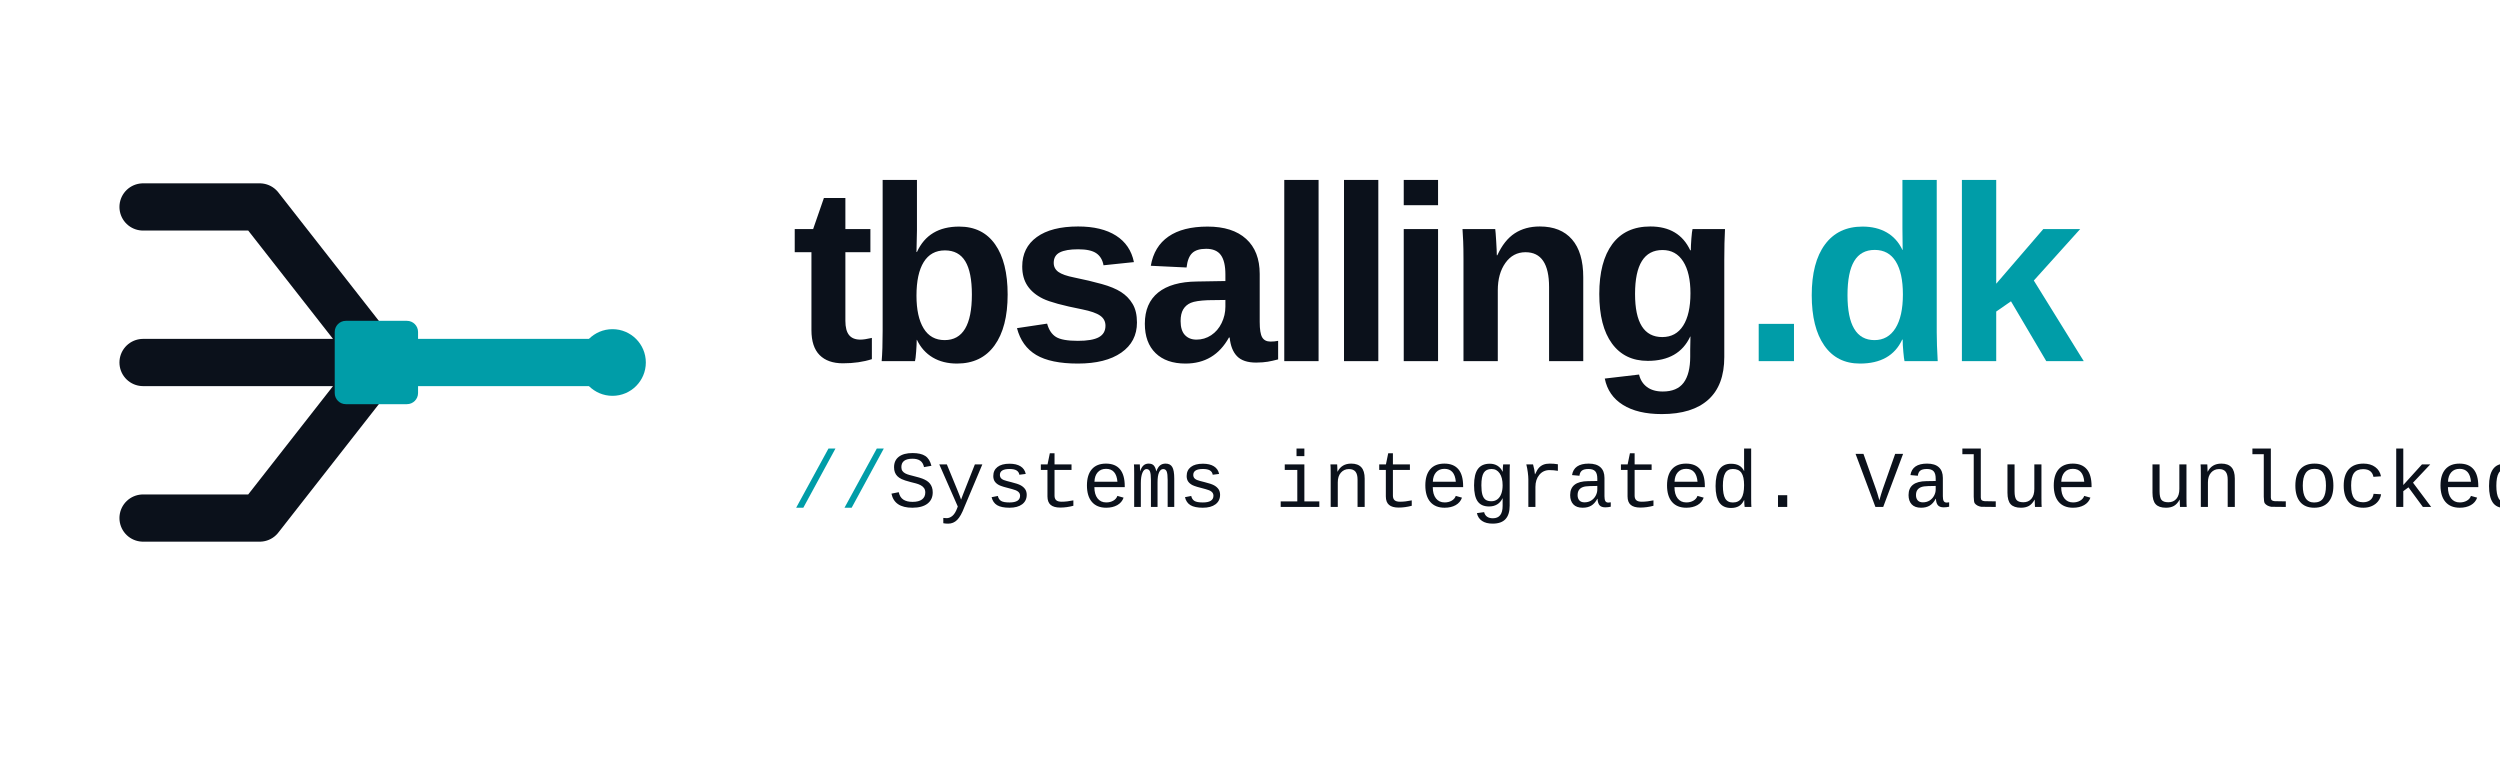
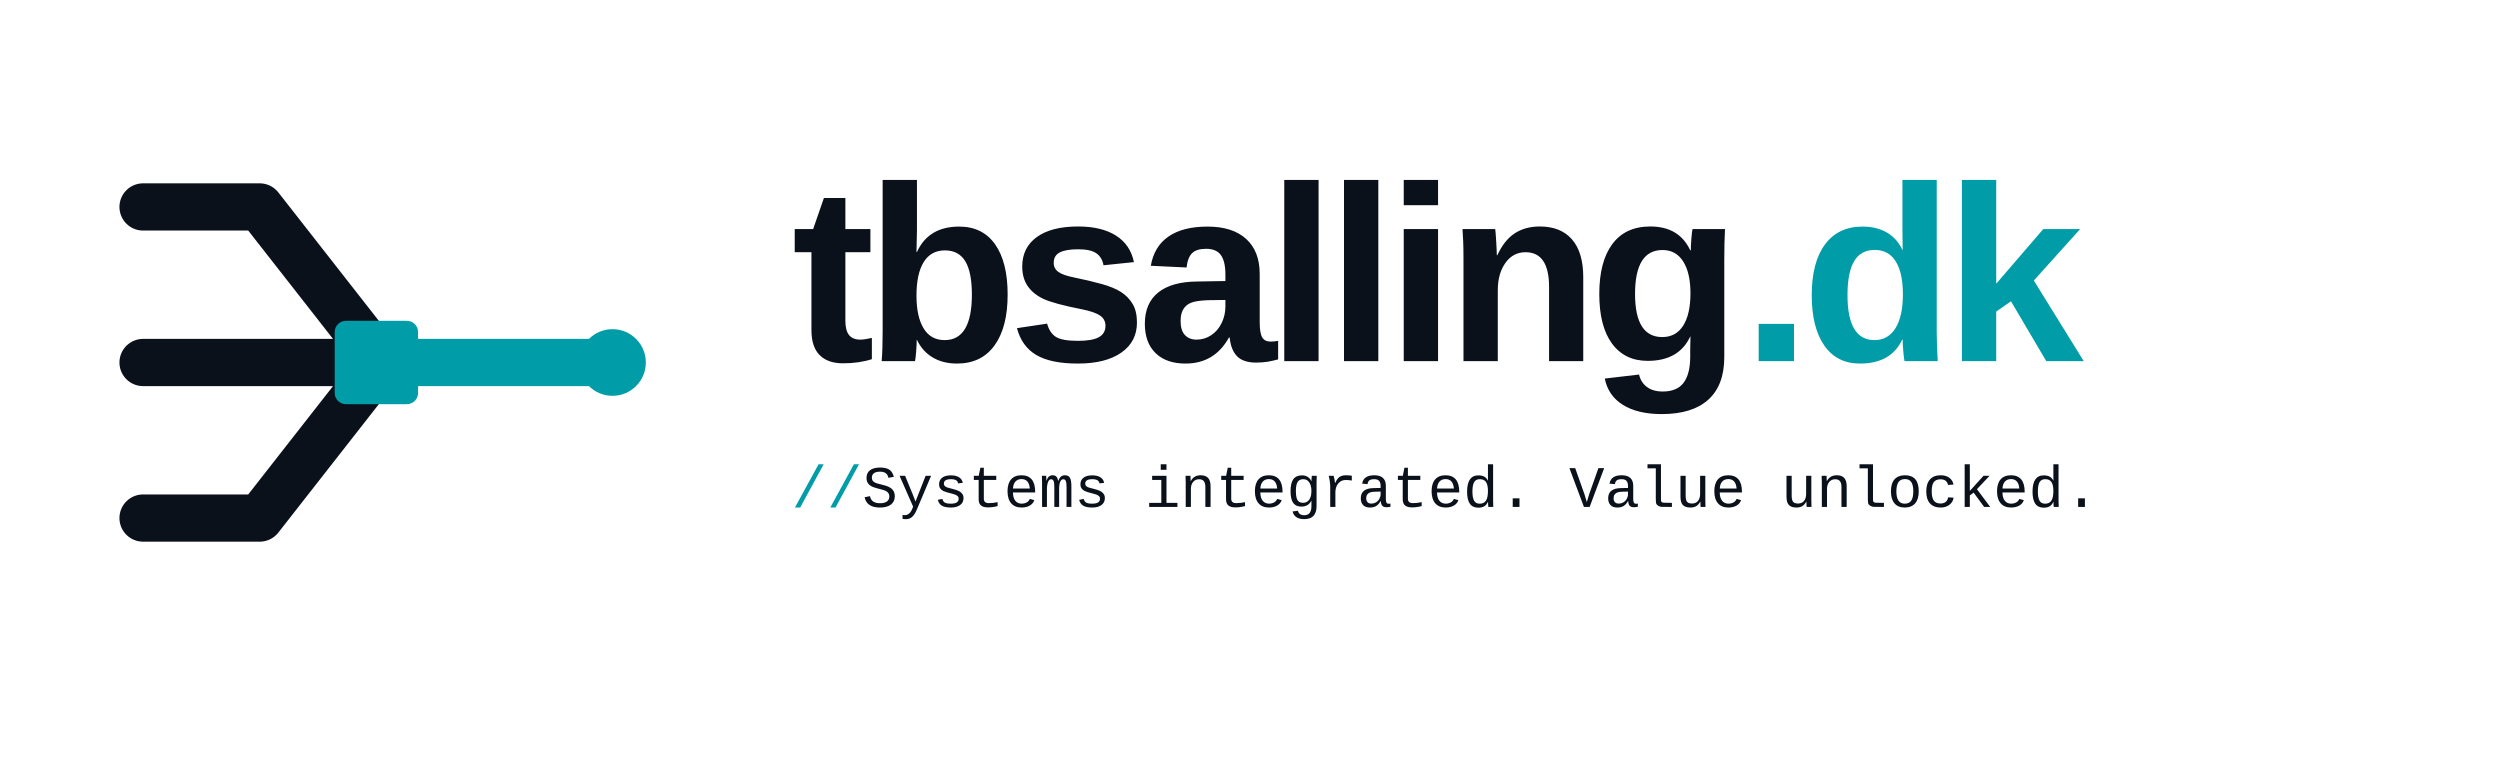
<svg xmlns="http://www.w3.org/2000/svg" viewBox="0 0 1800 560">
  <defs>
    <style>.sans{font-family:"Space Grotesk",Arial,sans-serif}.mono{font-family:"JetBrains Mono","Courier New",monospace}</style>
  </defs>
  <g transform="translate(15 5)">
    <g fill="none" stroke-linecap="round" stroke-linejoin="round">
      <path d="M88 144h84l72 92M88 256h156M88 368h84l72-92" stroke="#0B111B" stroke-width="34" />
      <rect x="226" y="226" width="60" height="60" rx="8" fill="#009DA8" stroke="none" />
      <path d="M286 256h138" stroke="#009DA8" stroke-width="34" />
      <circle cx="426" cy="256" r="24" fill="#009DA8" stroke="none" />
    </g>
  </g>
-   <text x="570" y="260" class="sans" font-size="180" font-weight="700" letter-spacing="-7" textLength="1040" lengthAdjust="spacingAndGlyphs" fill="#0B111B">tbsalling<tspan fill="#009DA8">.dk</tspan>
+   <text x="570" y="260" class="sans" font-size="180" font-weight="700" letter-spacing="-7" fill="#0B111B">tbsalling<tspan fill="#009DA8">.dk</tspan>
  </text>
-   <text x="570" y="365" class="mono" font-size="58" font-weight="400" textLength="1040" lengthAdjust="spacingAndGlyphs" fill="#0B111B">
+   <text x="570" y="365" class="mono" font-size="42.4" font-weight="400" fill="#0B111B">
    <tspan fill="#009DA8">// </tspan>Systems integrated. Value unlocked.</text>
</svg>
